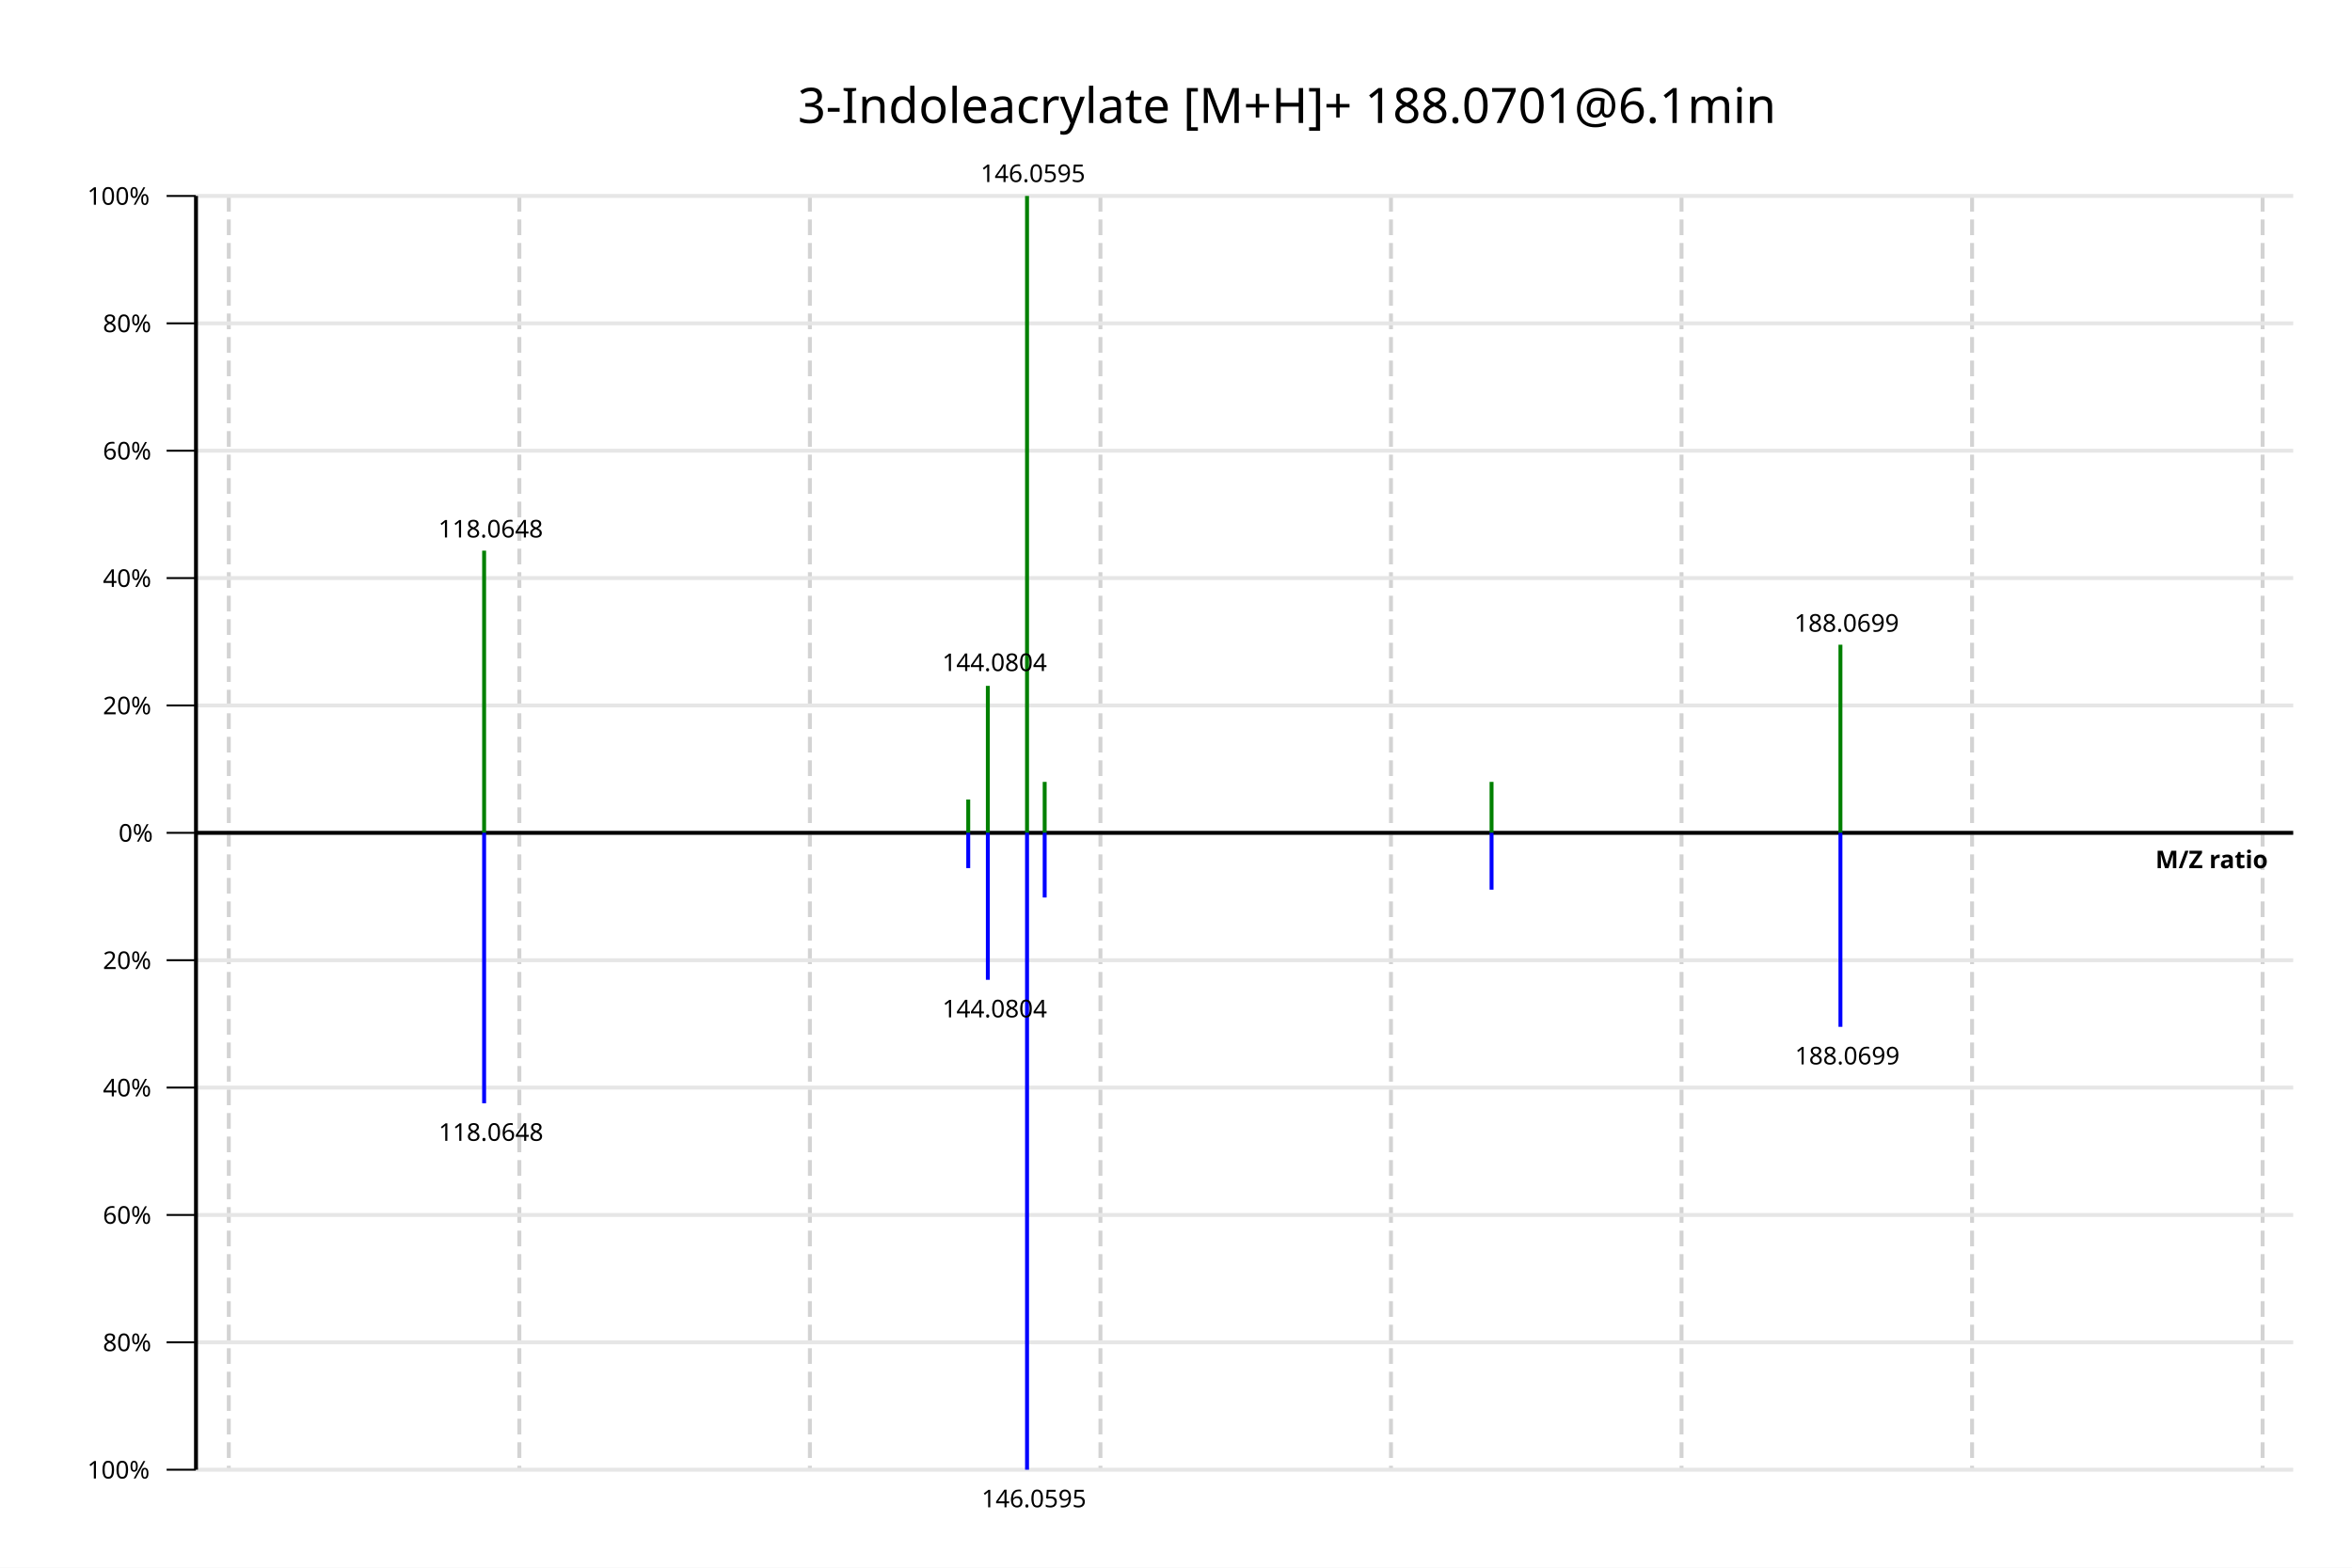
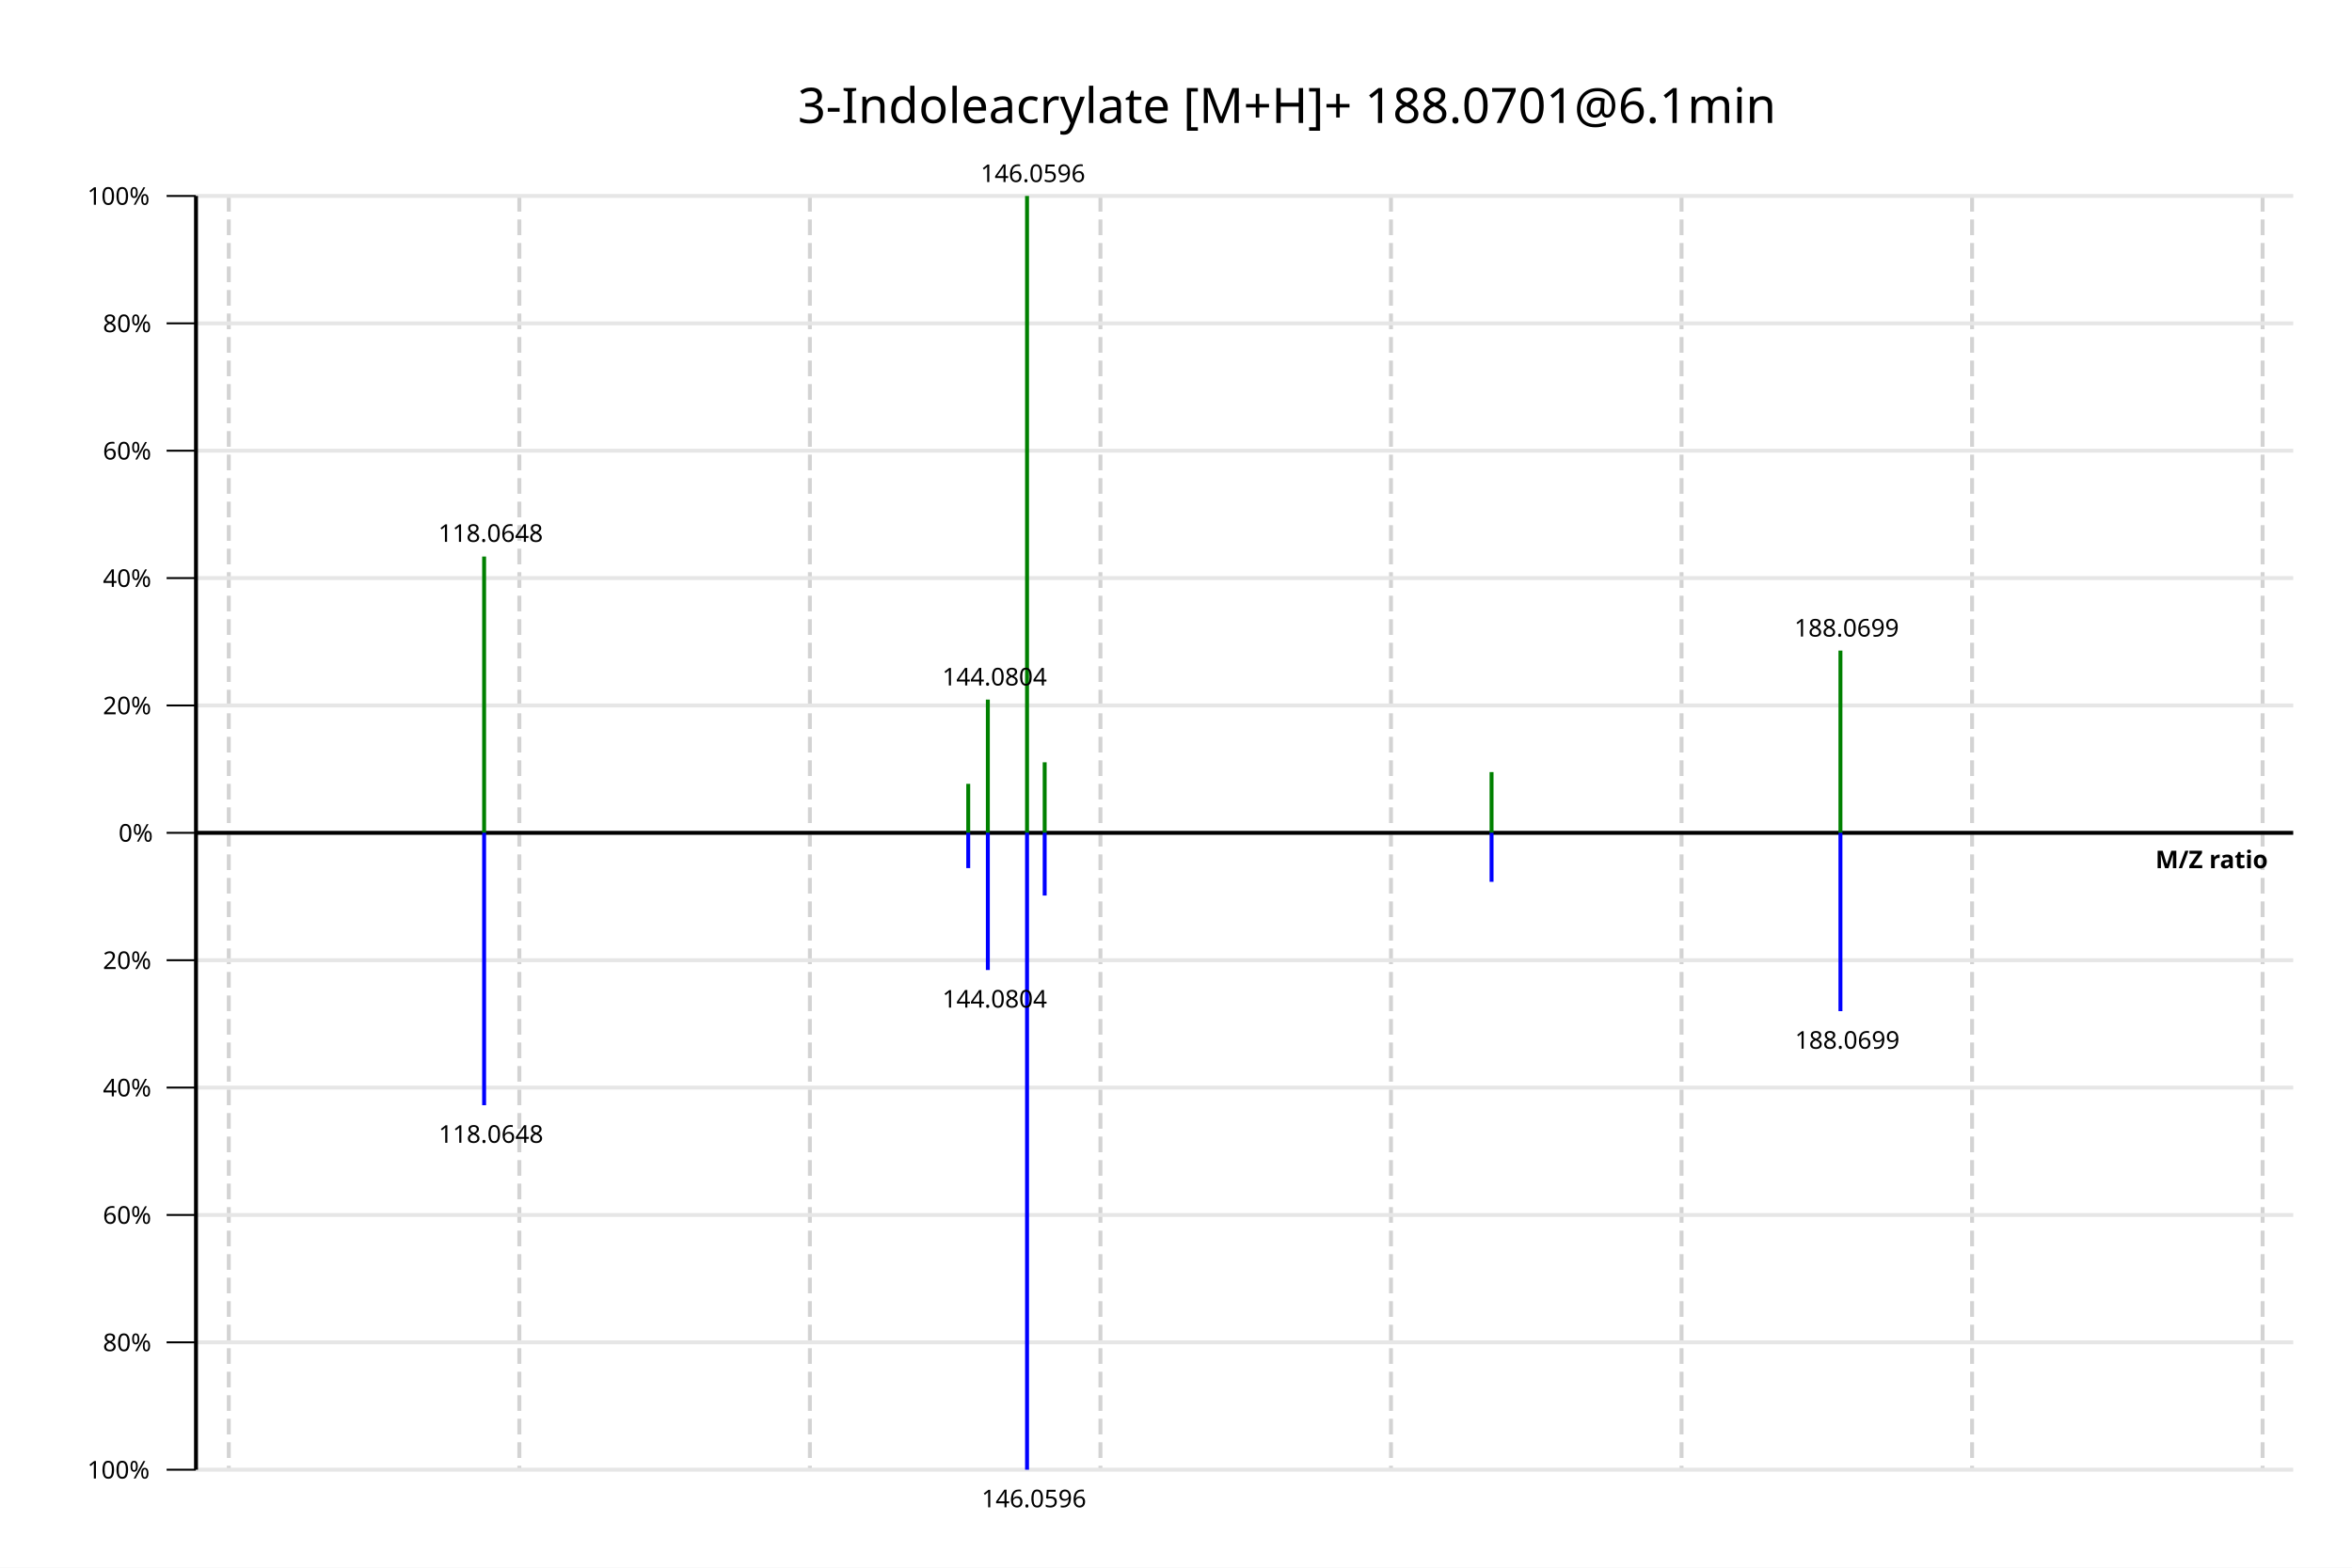
<svg xmlns="http://www.w3.org/2000/svg" preserveAspectRatio="xMaxYMax" width="1200" height="800" viewBox="0 0 1200 800">
  <rect x="0" y="0" width="1200" height="800" style="fill: #FFFFFF" />
  <line x1="116.734" x2="116.734" y1="100" y2="750" style="stroke: #D3D3D3; stroke-width: 2; stroke-dash: dash;" stroke-dasharray="8 4" />
  <line x1="264.972" x2="264.972" y1="100" y2="750" style="stroke: #D3D3D3; stroke-width: 2; stroke-dash: dash;" stroke-dasharray="8 4" />
  <line x1="413.21" x2="413.21" y1="100" y2="750" style="stroke: #D3D3D3; stroke-width: 2; stroke-dash: dash;" stroke-dasharray="8 4" />
  <line x1="561.448" x2="561.448" y1="100" y2="750" style="stroke: #D3D3D3; stroke-width: 2; stroke-dash: dash;" stroke-dasharray="8 4" />
  <line x1="709.685" x2="709.685" y1="100" y2="750" style="stroke: #D3D3D3; stroke-width: 2; stroke-dash: dash;" stroke-dasharray="8 4" />
  <line x1="857.923" x2="857.923" y1="100" y2="750" style="stroke: #D3D3D3; stroke-width: 2; stroke-dash: dash;" stroke-dasharray="8 4" />
  <line x1="1006.161" x2="1006.161" y1="100" y2="750" style="stroke: #D3D3D3; stroke-width: 2; stroke-dash: dash;" stroke-dasharray="8 4" />
  <line x1="1154.399" x2="1154.399" y1="100" y2="750" style="stroke: #D3D3D3; stroke-width: 2; stroke-dash: dash;" stroke-dasharray="8 4" />
  <line x1="1302.637" x2="1302.637" y1="100" y2="750" style="stroke: #D3D3D3; stroke-width: 2; stroke-dash: dash;" stroke-dasharray="8 4" />
  <line x1="100" x2="85" y1="425" y2="425" style="stroke: #000000; stroke-width: 1; stroke-dash: solid;" />
  <line x1="100" x2="1170" y1="425" y2="425" style="stroke: #E6E6E6; stroke-width: 2; stroke-dash: solid;" />
  <text x="60.488" y="429.495" style="font-style: normal;font-size: 12.5px;font-family: Microsoft YaHei;color: black;fill: #000000;">0%</text>
  <line x1="100" x2="85" y1="360" y2="360" style="stroke: #000000; stroke-width: 1; stroke-dash: solid;" />
  <line x1="100" x2="1170" y1="360" y2="360" style="stroke: #E6E6E6; stroke-width: 2; stroke-dash: solid;" />
  <text x="52.502" y="364.495" style="font-style: normal;font-size: 12.5px;font-family: Microsoft YaHei;color: black;fill: #000000;">20%</text>
  <line x1="100" x2="85" y1="490" y2="490" style="stroke: #000000; stroke-width: 1; stroke-dash: solid;" />
  <line x1="100" x2="1170" y1="490" y2="490" style="stroke: #E6E6E6; stroke-width: 2; stroke-dash: solid;" />
  <text x="52.502" y="494.495" style="font-style: normal;font-size: 12.5px;font-family: Microsoft YaHei;color: black;fill: #000000;">20%</text>
  <line x1="100" x2="85" y1="295" y2="295" style="stroke: #000000; stroke-width: 1; stroke-dash: solid;" />
  <line x1="100" x2="1170" y1="295" y2="295" style="stroke: #E6E6E6; stroke-width: 2; stroke-dash: solid;" />
  <text x="52.502" y="299.495" style="font-style: normal;font-size: 12.5px;font-family: Microsoft YaHei;color: black;fill: #000000;">40%</text>
  <line x1="100" x2="85" y1="555" y2="555" style="stroke: #000000; stroke-width: 1; stroke-dash: solid;" />
  <line x1="100" x2="1170" y1="555" y2="555" style="stroke: #E6E6E6; stroke-width: 2; stroke-dash: solid;" />
  <text x="52.502" y="559.495" style="font-style: normal;font-size: 12.5px;font-family: Microsoft YaHei;color: black;fill: #000000;">40%</text>
  <line x1="100" x2="85" y1="230" y2="230" style="stroke: #000000; stroke-width: 1; stroke-dash: solid;" />
  <line x1="100" x2="1170" y1="230" y2="230" style="stroke: #E6E6E6; stroke-width: 2; stroke-dash: solid;" />
  <text x="52.502" y="234.495" style="font-style: normal;font-size: 12.5px;font-family: Microsoft YaHei;color: black;fill: #000000;">60%</text>
  <line x1="100" x2="85" y1="620" y2="620" style="stroke: #000000; stroke-width: 1; stroke-dash: solid;" />
  <line x1="100" x2="1170" y1="620" y2="620" style="stroke: #E6E6E6; stroke-width: 2; stroke-dash: solid;" />
  <text x="52.502" y="624.495" style="font-style: normal;font-size: 12.5px;font-family: Microsoft YaHei;color: black;fill: #000000;">60%</text>
  <line x1="100" x2="85" y1="165" y2="165" style="stroke: #000000; stroke-width: 1; stroke-dash: solid;" />
  <line x1="100" x2="1170" y1="165" y2="165" style="stroke: #E6E6E6; stroke-width: 2; stroke-dash: solid;" />
  <text x="52.502" y="169.495" style="font-style: normal;font-size: 12.5px;font-family: Microsoft YaHei;color: black;fill: #000000;">80%</text>
  <line x1="100" x2="85" y1="685" y2="685" style="stroke: #000000; stroke-width: 1; stroke-dash: solid;" />
  <line x1="100" x2="1170" y1="685" y2="685" style="stroke: #E6E6E6; stroke-width: 2; stroke-dash: solid;" />
  <text x="52.502" y="689.495" style="font-style: normal;font-size: 12.5px;font-family: Microsoft YaHei;color: black;fill: #000000;">80%</text>
  <line x1="100" x2="85" y1="100" y2="100" style="stroke: #000000; stroke-width: 1; stroke-dash: solid;" />
  <line x1="100" x2="1170" y1="100" y2="100" style="stroke: #E6E6E6; stroke-width: 2; stroke-dash: solid;" />
  <text x="44.516" y="104.495" style="font-style: normal;font-size: 12.5px;font-family: Microsoft YaHei;color: black;fill: #000000;">100%</text>
  <line x1="100" x2="85" y1="750" y2="750" style="stroke: #000000; stroke-width: 1; stroke-dash: solid;" />
  <line x1="100" x2="1170" y1="750" y2="750" style="stroke: #E6E6E6; stroke-width: 2; stroke-dash: solid;" />
  <text x="44.516" y="754.495" style="font-style: normal;font-size: 12.5px;font-family: Microsoft YaHei;color: black;fill: #000000;">100%</text>
  <line x1="100" x2="100" y1="100" y2="750" style="stroke: #000000; stroke-width: 2; stroke-dash: solid;" />
  <text x="50.004" y="502.399" style="font-style: strong;font-weight:bold;font-size: 12.5px;font-family: Microsoft YaHei;color: black;fill: #000000;transform-origin: 50.004px 502.399px;" transform="rotate(-90)">Relative Intensity(%)</text>
  <line x1="100" x2="1170" y1="425" y2="425" style="stroke: #000000; stroke-width: 2; stroke-dash: solid;" />
  <text x="1099.708" y="443.054" style="font-style: strong;font-weight:bold;font-size: 12.5px;font-family: Microsoft YaHei;color: black;fill: #000000;">M/Z ratio</text>
-   <rect x="246" y="281" width="2" height="144" style="fill: #008000" />
-   <rect x="493" y="408" width="2" height="17" style="fill: #008000" />
-   <rect x="503" y="350" width="2" height="75" style="fill: #008000" />
+   <rect x="246" y="284" width="2" height="141" style="fill: #008000" />
+   <rect x="493" y="400" width="2" height="25" style="fill: #008000" />
+   <rect x="503" y="357" width="2" height="68" style="fill: #008000" />
  <rect x="523" y="100" width="2" height="325" style="fill: #008000" />
-   <rect x="532" y="399" width="2" height="26" style="fill: #008000" />
-   <rect x="760" y="399" width="2" height="26" style="fill: #008000" />
-   <rect x="938" y="329" width="2" height="96" style="fill: #008000" />
-   <rect x="246" y="425" width="2" height="138" style="fill: #0000FF" />
+   <rect x="532" y="389" width="2" height="36" style="fill: #008000" />
+   <rect x="760" y="394" width="2" height="31" style="fill: #008000" />
+   <rect x="938" y="332" width="2" height="93" style="fill: #008000" />
+   <rect x="246" y="425" width="2" height="139" style="fill: #0000FF" />
  <rect x="493" y="425" width="2" height="18" style="fill: #0000FF" />
-   <rect x="503" y="425" width="2" height="75" style="fill: #0000FF" />
+   <rect x="503" y="425" width="2" height="70" style="fill: #0000FF" />
  <rect x="523" y="425" width="2" height="325" style="fill: #0000FF" />
-   <rect x="532" y="425" width="2" height="33" style="fill: #0000FF" />
-   <rect x="760" y="425" width="2" height="29" style="fill: #0000FF" />
-   <rect x="938" y="425" width="2" height="99" style="fill: #0000FF" />
-   <text x="223.646" y="274.284" style="font-style: normal;font-size: 12.5px;font-family: Segoe UI;color: black;fill: #000000;">118.0648</text>
-   <text x="480.746" y="342.446" style="font-style: normal;font-size: 12.5px;font-family: Segoe UI;color: black;fill: #000000;">144.0804</text>
-   <text x="500.305" y="92.886" style="font-style: normal;font-size: 12.5px;font-family: Segoe UI;color: black;fill: #000000;">146.0595</text>
-   <text x="915.474" y="322.363" style="font-style: normal;font-size: 12.5px;font-family: Segoe UI;color: black;fill: #000000;">188.0699</text>
-   <text x="223.799" y="582.168" style="font-style: normal;font-size: 12.5px;font-family: Segoe UI;color: black;fill: #000000;">118.0648</text>
-   <text x="480.799" y="519.168" style="font-style: normal;font-size: 12.5px;font-family: Segoe UI;color: black;fill: #000000;">144.0804</text>
-   <text x="500.799" y="769.168" style="font-style: normal;font-size: 12.5px;font-family: Segoe UI;color: black;fill: #000000;">146.0595</text>
-   <text x="915.799" y="543.168" style="font-style: normal;font-size: 12.5px;font-family: Segoe UI;color: black;fill: #000000;">188.0699</text>
+   <rect x="532" y="425" width="2" height="32" style="fill: #0000FF" />
+   <rect x="760" y="425" width="2" height="25" style="fill: #0000FF" />
+   <rect x="938" y="425" width="2" height="91" style="fill: #0000FF" />
+   <text x="223.646" y="276.512" style="font-style: normal;font-size: 12.5px;font-family: Segoe UI;color: black;fill: #000000;">118.0648</text>
+   <text x="480.746" y="349.794" style="font-style: normal;font-size: 12.5px;font-family: Segoe UI;color: black;fill: #000000;">144.0804</text>
+   <text x="500.306" y="92.886" style="font-style: normal;font-size: 12.5px;font-family: Segoe UI;color: black;fill: #000000;">146.0596</text>
+   <text x="915.474" y="324.834" style="font-style: normal;font-size: 12.5px;font-family: Segoe UI;color: black;fill: #000000;">188.0699</text>
+   <text x="223.799" y="583.168" style="font-style: normal;font-size: 12.5px;font-family: Segoe UI;color: black;fill: #000000;">118.0648</text>
+   <text x="480.799" y="514.168" style="font-style: normal;font-size: 12.5px;font-family: Segoe UI;color: black;fill: #000000;">144.0804</text>
+   <text x="500.799" y="769.168" style="font-style: normal;font-size: 12.5px;font-family: Segoe UI;color: black;fill: #000000;">146.0596</text>
+   <text x="915.799" y="535.168" style="font-style: normal;font-size: 12.5px;font-family: Segoe UI;color: black;fill: #000000;">188.0699</text>
  <text x="407.039" y="62.756" style="font-style: normal;font-size: 25px;font-family: Microsoft YaHei;color: black;fill: #000000;">3-Indoleacrylate [M+H]+ 188.0701@6.1min</text>
</svg>
